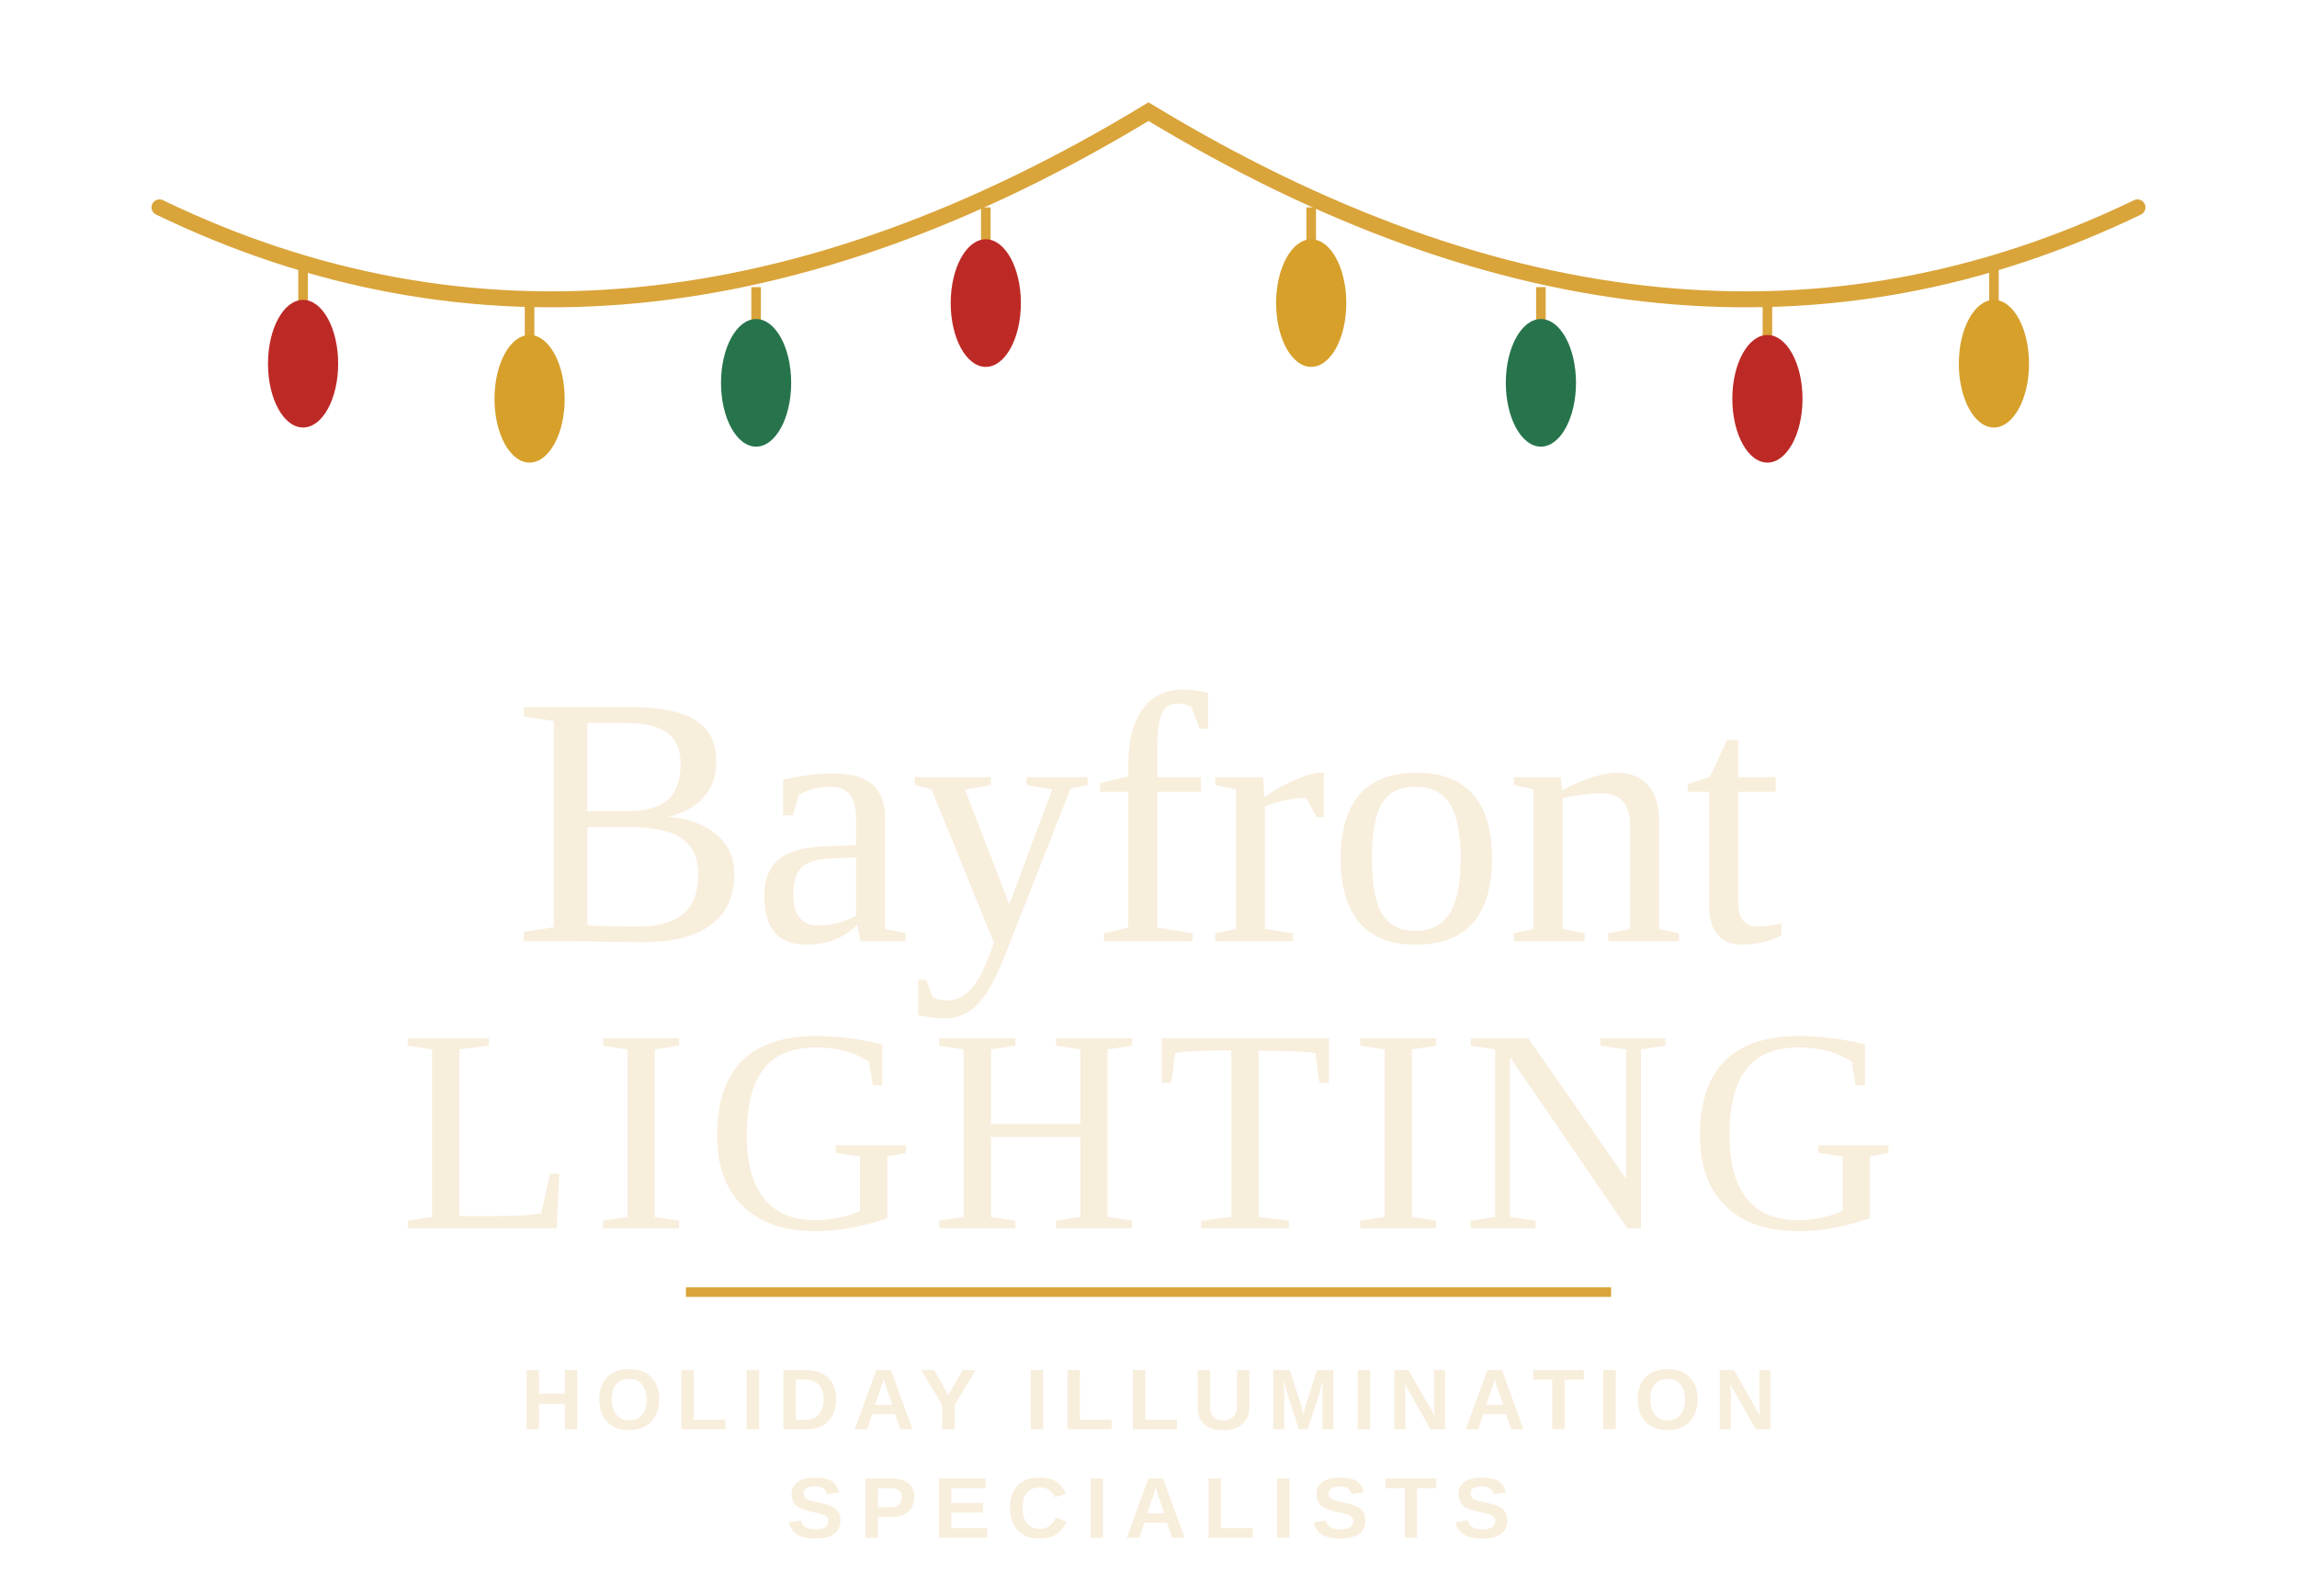
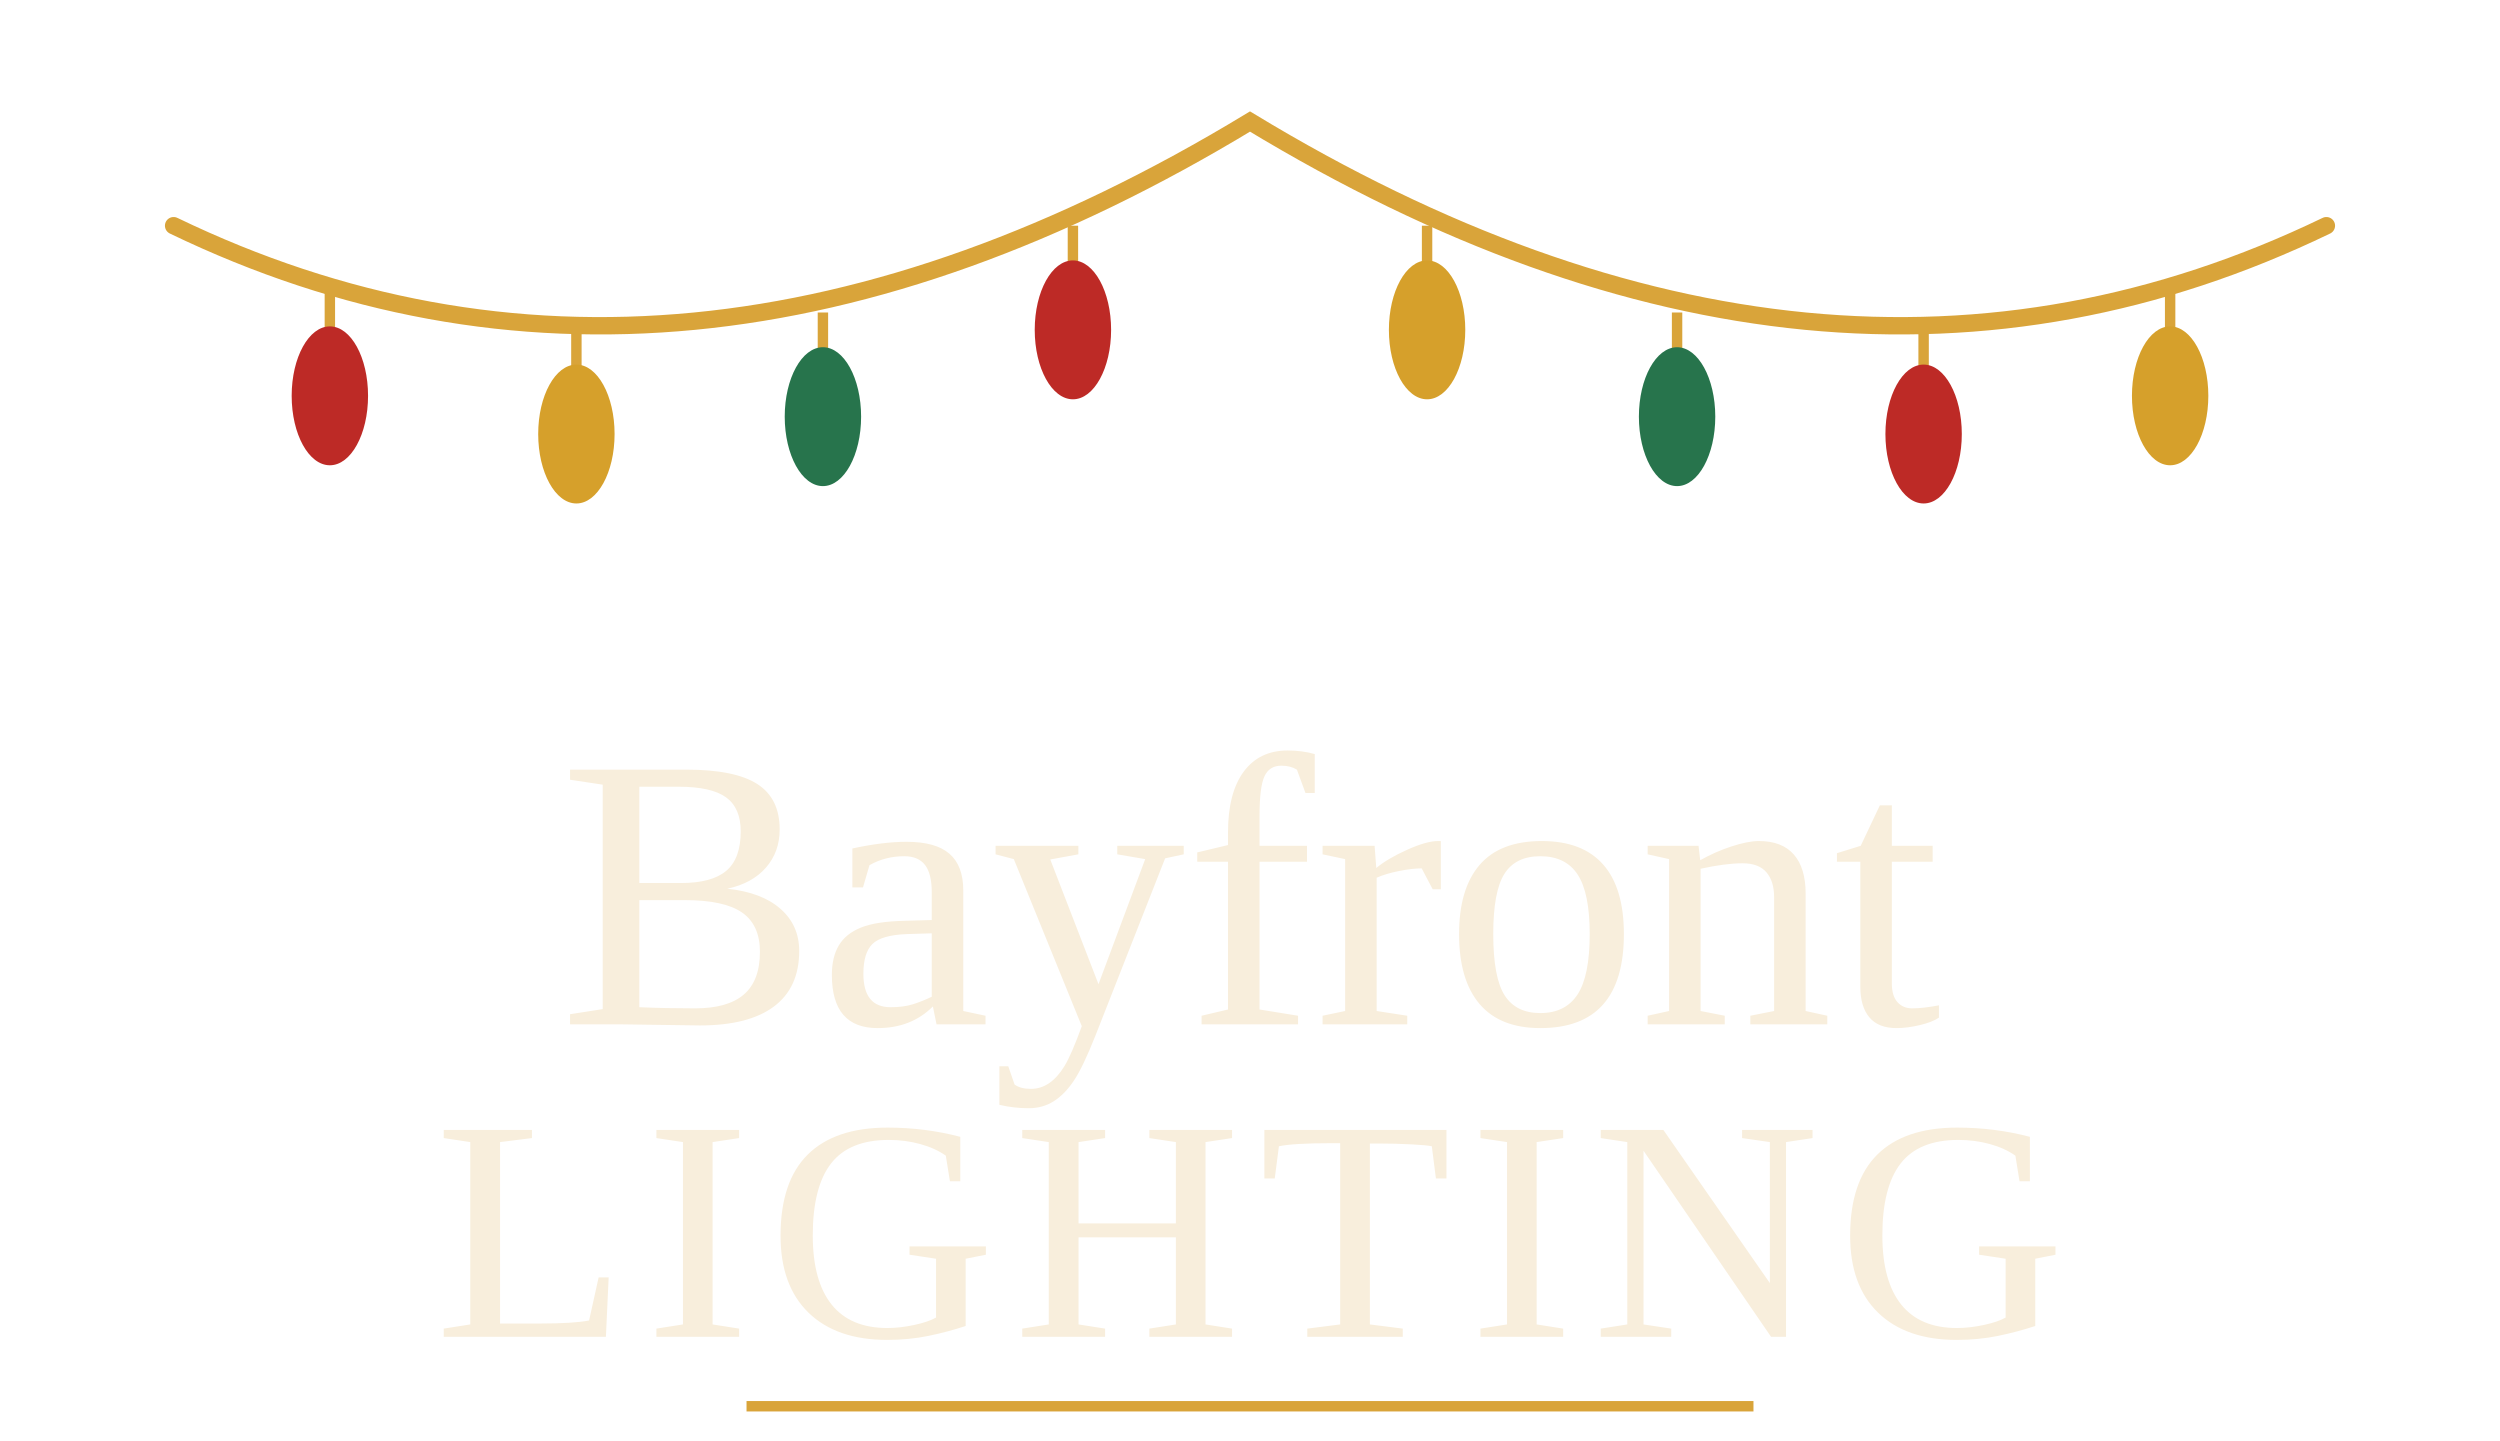
- <svg xmlns="http://www.w3.org/2000/svg" width="720" height="500" viewBox="0 0 720 500" role="img" aria-labelledby="title">
+ <svg xmlns="http://www.w3.org/2000/svg" width="720" height="415" viewBox="0 0 720 415" role="img" aria-labelledby="title">
  <g fill="none" stroke="#d9a43a" stroke-width="5" stroke-linecap="round">
    <path d="M50 65 Q195 135 360 35 Q525 135 670 65" />
  </g>
  <g stroke="#d9a43a" stroke-width="3">
    <path d="M95 84v18 M166 95v18 M237 90v18 M309 65v18 M411 65v18 M483 90v18 M554 95v18 M625 84v18" />
  </g>
  <g>
    <ellipse cx="95" cy="114" rx="11" ry="20" fill="#bd2a26" />
    <ellipse cx="166" cy="125" rx="11" ry="20" fill="#d6a02b" />
    <ellipse cx="237" cy="120" rx="11" ry="20" fill="#27744c" />
    <ellipse cx="309" cy="95" rx="11" ry="20" fill="#bd2a26" />
    <ellipse cx="411" cy="95" rx="11" ry="20" fill="#d6a02b" />
    <ellipse cx="483" cy="120" rx="11" ry="20" fill="#27744c" />
    <ellipse cx="554" cy="125" rx="11" ry="20" fill="#bd2a26" />
    <ellipse cx="625" cy="114" rx="11" ry="20" fill="#d6a02b" />
  </g>
  <g fill="#f8eedc" text-anchor="middle">
    <text x="360" y="295" font-family="Georgia, 'Times New Roman', serif" font-size="112">Bayfront</text>
    <text x="360" y="385" font-family="Georgia, 'Times New Roman', serif" font-size="91" letter-spacing="5">LIGHTING</text>
  </g>
  <path d="M215 405h290" stroke="#d9a43a" stroke-width="3" />
-   <text x="360" y="448" font-family="Arial, Helvetica, sans-serif" font-size="27" font-weight="600" letter-spacing="4" fill="#f8eedc" text-anchor="middle">HOLIDAY ILLUMINATION</text>
-   <text x="360" y="482" font-family="Arial, Helvetica, sans-serif" font-size="27" font-weight="600" letter-spacing="5" fill="#f8eedc" text-anchor="middle">SPECIALISTS</text>
</svg>
